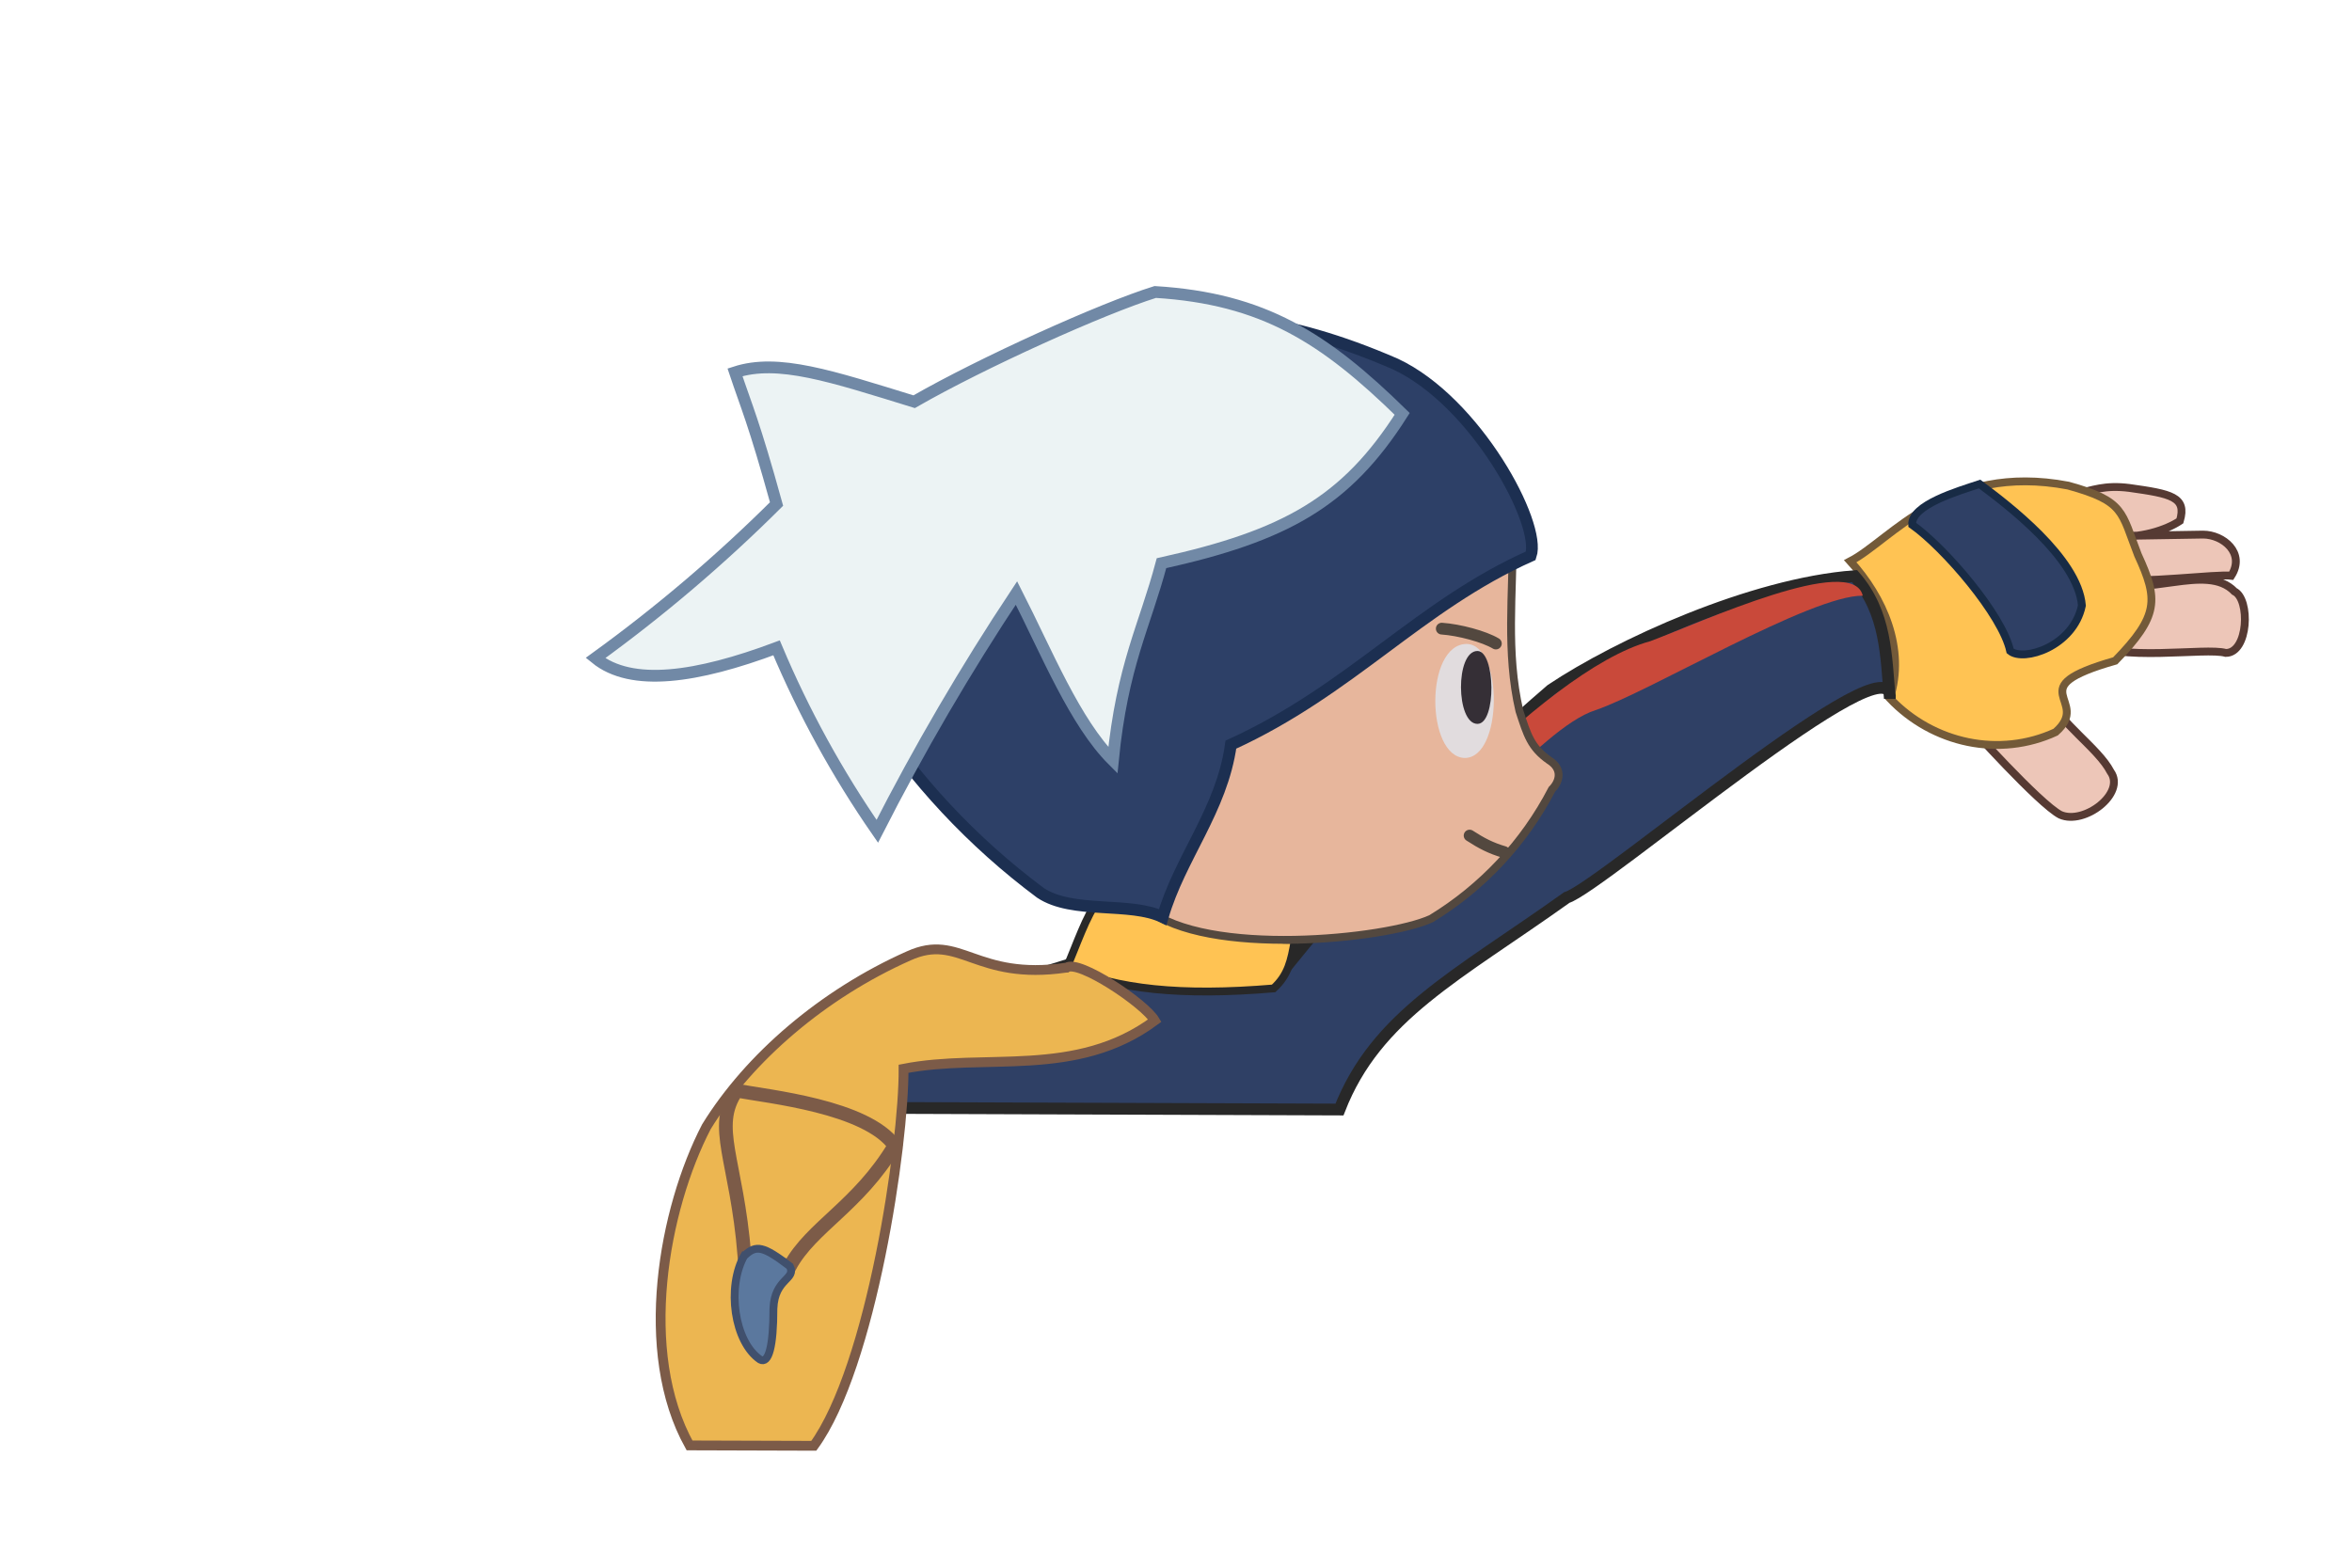
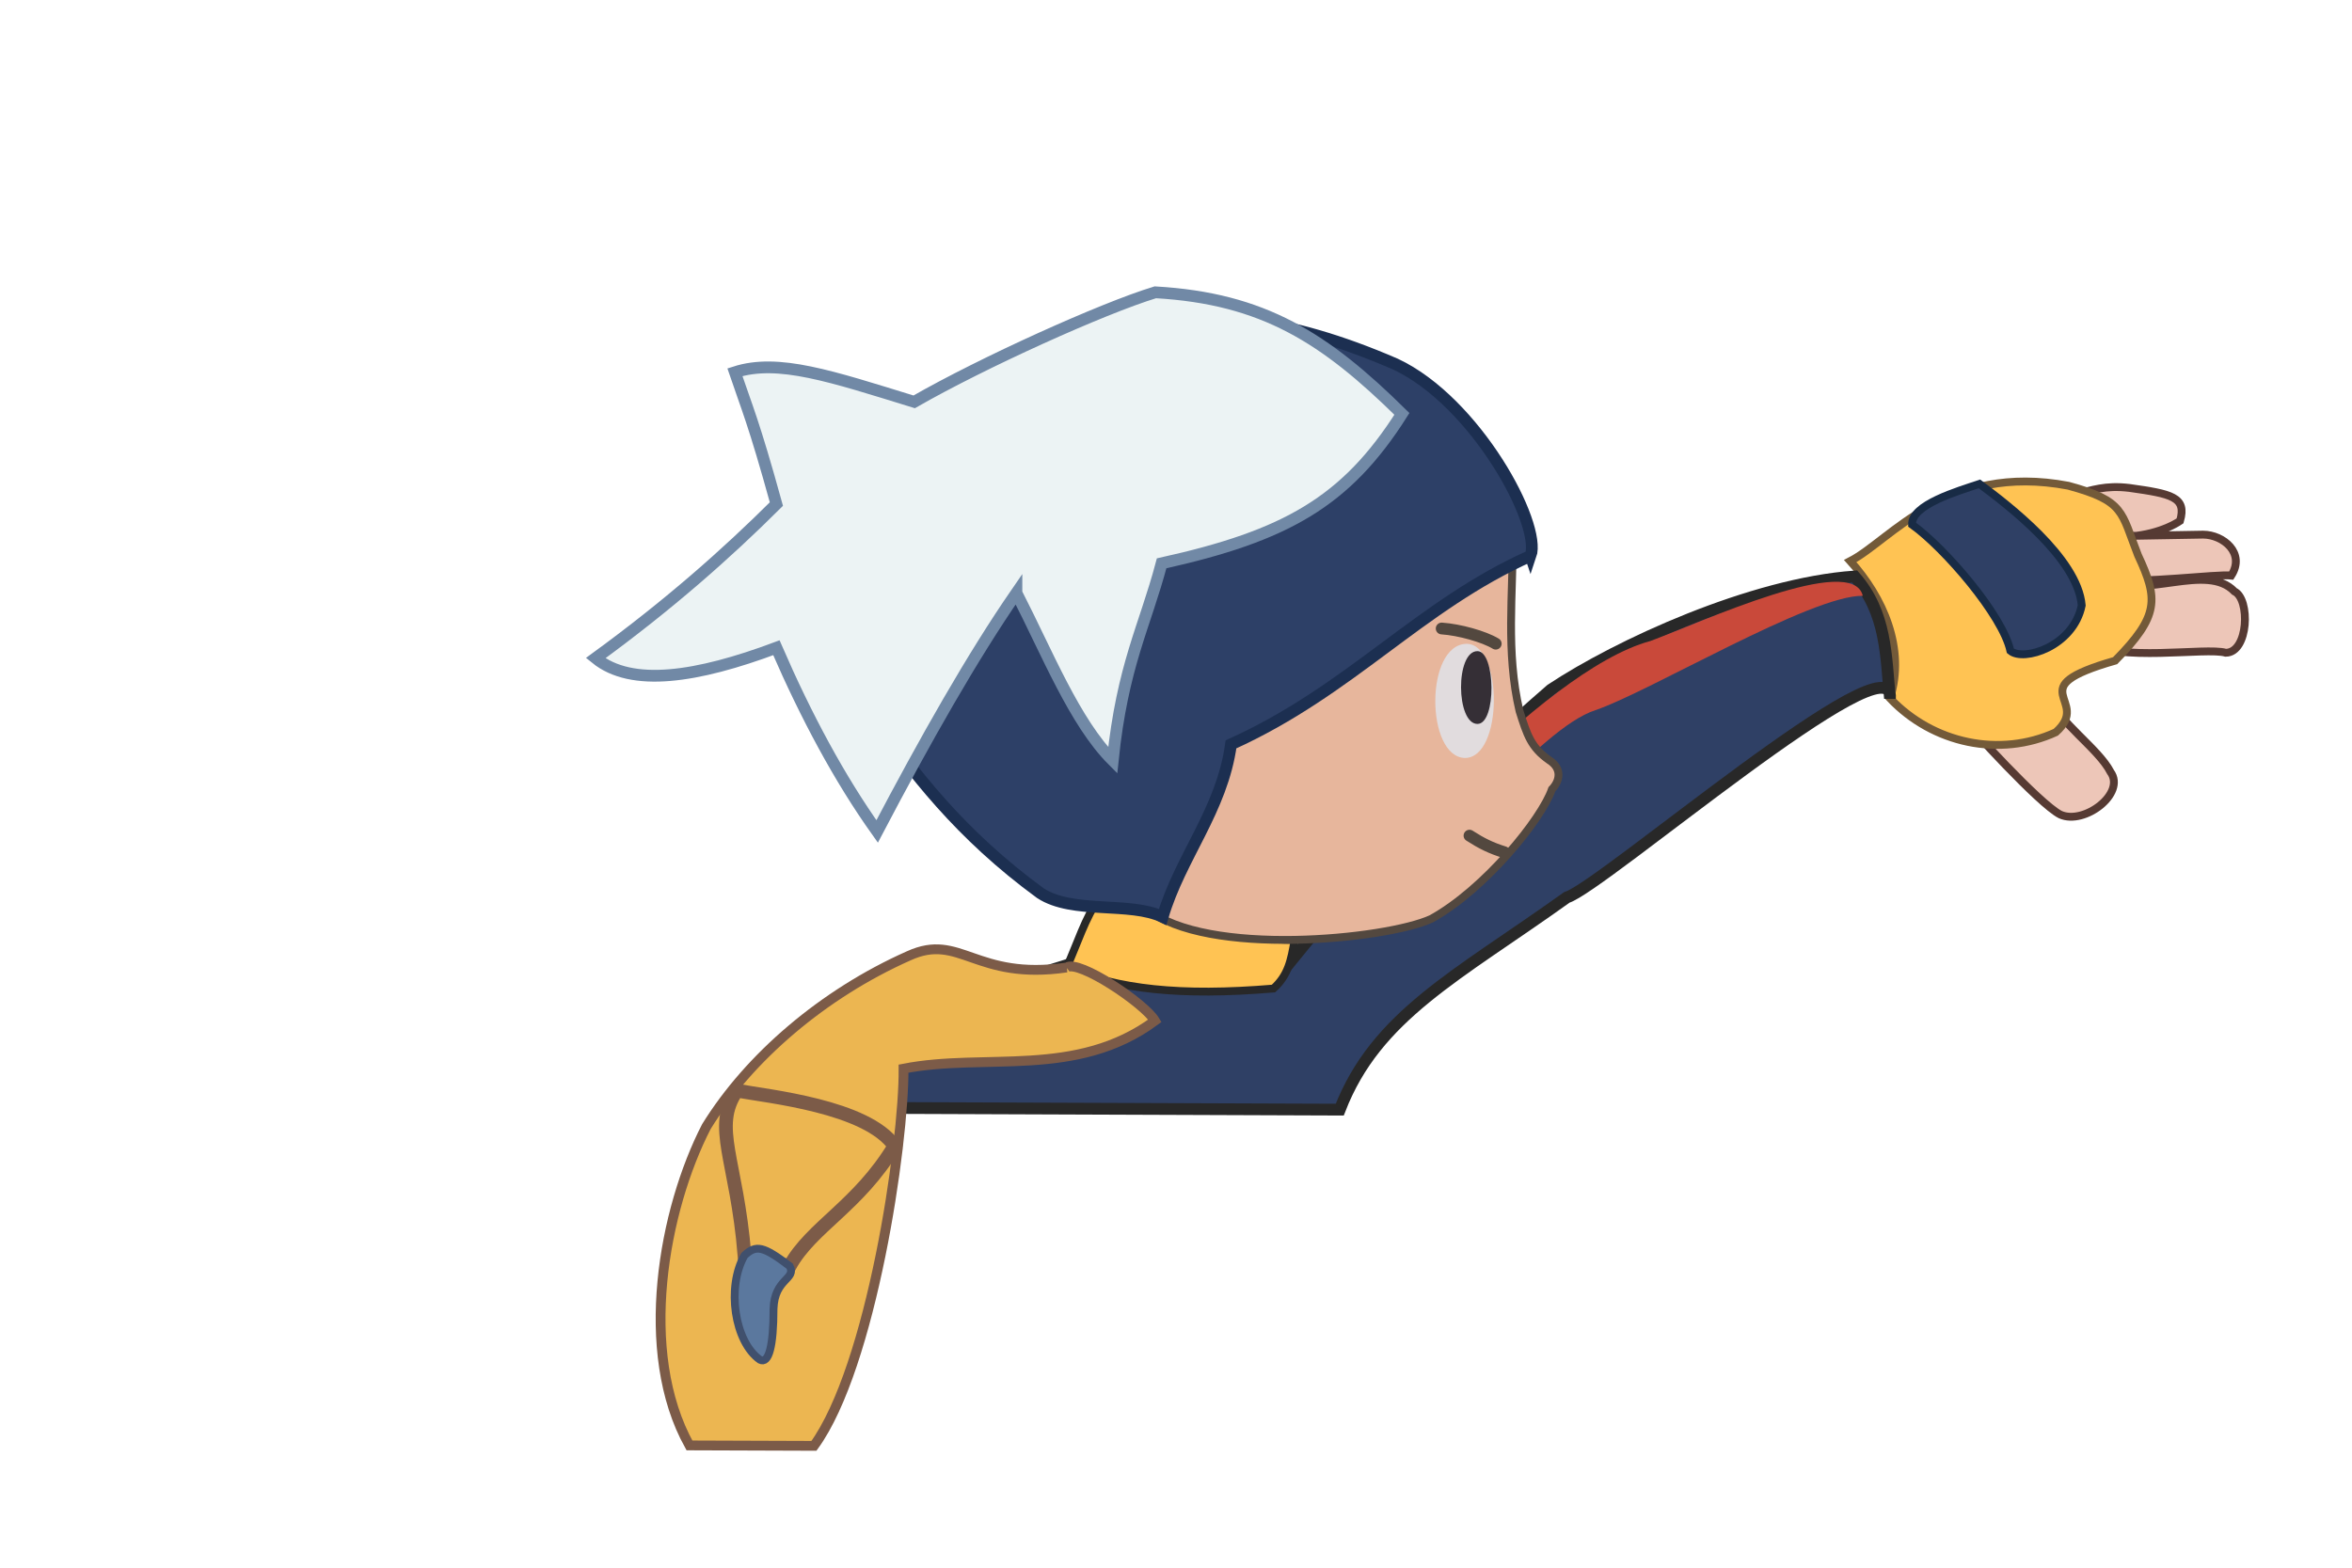
- <svg xmlns="http://www.w3.org/2000/svg" viewBox="0 0 600 400" height="400mm" width="600mm">
-   <path d="M502.1 184.9s18.1 20.2 23.5 23c6.1 2.7 16.8-5.5 12.8-11-3.1-6-13.2-12.6-15.9-19.3l9.5-13.9c8.3 5.4 30.7 1.4 35.8 2.9 5.8 0 6.3-13.7 2.2-15.7-7.2-7.5-23 2.2-33.1-3 10.1 1 28.7-1.5 32.3-1 3.7-5.8-2.1-10.5-7.2-10.5l-24.2.4c8.3.8 15-1.7 18.3-3.9 1.8-6.1-2.2-6.9-12.9-8.4-6.3-.8-9.4.6-13.6 1.5z" fill="#edc6b8" stroke="#563a33" stroke-width="2" />
-   <path d="M472 143.2c8.4 9.2 14.2 22.3 10.1 35 11 11.6 28 15.2 42.3 8.6 9.4-8.3-9.7-11.1 15.2-18.2 11.2-11.5 11-15.7 5.8-27-4.3-11-3.3-13.7-17.8-17.7-31-5.9-45.3 14-55.6 19.3z" fill="#ffc353" stroke="#735a39" stroke-width="2" />
-   <path d="M487.8 133.9c8.3 5.9 23 23 25 32.2 3.4 2.8 16.1-1.1 18.3-11.6-1-12.1-19.1-25.8-26.1-31-5.4 1.8-17.5 5.3-17.2 10.4z" fill="#2f4065" stroke="#182b45" stroke-width="2" />
-   <path d="M240.5 261.5c8.3-9.5 22.7-12.1 34.3-16.1a74.7 74.7 0 0 0 53.3 1.3c25.4-31.4 44.7-51 67.6-70.7 17.2-11.5 51.1-27 77.4-29 8.2 9.4 8 20.4 9 31.2 1.5-16.5-73.6 48.1-82.4 50.8-28 20-48.6 30-58 54.1l-112.6-.4c-2-11 6.2-15 11.4-21.2z" fill="#2f4065" stroke="#282828" stroke-width="3" />
-   <path d="M354.5 226.6c13.6-8.3 38.1-40.8 52.5-45.4 13.7-4.6 55-29.4 68.2-29.2-2.6-11-41.1 6.7-54.2 11.6-28.2 7.6-74.4 62.1-80 69.5 2.6-.4 11.2-4.8 13.5-6.5z" fill="#c9493a" />
-   <path d="M280.3 229.5c-3.2 4-5.8 12-8.2 17.4 12.9 5.5 29 7.3 52.8 5.3 3.7-3.4 4.5-7 5.4-12.4-13 .2-30.6-5-50-10.3z" fill="#ffc353" stroke="#282828" stroke-width="2" />
-   <path d="M272 246.9c-23.3 3.4-27-9-40.2-3-21.8 9.7-40.7 25.9-51.6 43.6-10.9 21-17.6 57.4-4.3 81.3l31.7.1c14.7-20.2 23-77 22.9-96.2 20.8-4.1 44 2.6 64.1-12.3-2.6-4.4-19.5-15.7-22.5-13.5z" fill="#ecb651" stroke="#7c5b48" stroke-width="2.5" />
-   <path d="M188 278.3c8 1.5 33 4 40.2 14-9.2 15.4-21.2 20.7-26.7 30.8l-11.6-2.8c-2-24.5-8.3-32.7-2-42z" fill="none" stroke="#7c5b48" stroke-width="3.5" />
-   <path d="M190 320.3c2.9-2.7 4.7-2.4 11.5 2.8 1.7 3.4-3.9 3-4.2 10.8 0 9.6-1.2 14.2-3.4 13-6.6-4.5-8.6-18.5-4-26.6z" fill="#5b789e" stroke="#40506d" stroke-width="2" />
-   <path d="M292.6 231.9c15.1 12.4 61 7.8 72.5 2.5a83.9 83.9 0 0 0 30.8-33c2-2 2.8-5.2-.7-7.4-4.7-3.3-5.6-6.5-7.6-12.6-3.5-15.1-1.6-30-1.7-44.5l-69.5 29.5z" fill="#e7b69c" stroke="#53483f" stroke-width="2" />
-   <path d="M390.5 141.8c2.8-8.1-14-39.3-34.5-48.9-28.5-12.4-48.9-13.4-65.5-10.4-22.2 4-65.1 28.8-75 50.8-6.2 16-2 33.3 6 47.5a180.7 180.7 0 0 0 43.9 47c8.2 5.5 23 2.2 31.2 6.2 4.4-15.2 15.1-27.3 17.4-44 30.7-14 48-35.5 76.5-48.2z" fill="#2d4067" stroke="#1c2f51" stroke-width="3" />
-   <path d="M259.3 151.3a615.1 615.1 0 0 0-35.5 60.8 257.5 257.5 0 0 1-25.7-46.8c-20.3 7.6-37 10.1-46.2 2.6a387.9 387.9 0 0 0 46.2-39.3c-5.8-21-7.7-24.9-10.6-33.6 11-3.6 24.6 1 45.7 7.5 17.4-10 48-23.8 61.5-28 27.6 1.7 43.2 11.7 63 31.1-14.3 22.5-29.8 31.1-61.4 38.1-4.3 16.2-10 26-12.4 50.3-9.7-9.7-16.8-27.4-24.6-42.7z" fill="#ecf3f4" stroke="#7189a6" stroke-width="3" />
-   <path d="M373.7 193.4c-10-.2-10.3-29.1.5-29.1 9.3.3 9.2 29-.5 29.1z" fill="#e1dcde" />
-   <path d="M376.9 166.1c4.6 0 4.9 18.6 0 18.6-5.5 0-5.7-18.6 0-18.6z" fill="#352f36" />
-   <path d="M374.9 213.2c3.1 2 5.4 3.2 8.8 4.2M381.6 164.2c-3-1.8-9.4-3.5-13.8-3.8" fill="none" stroke="#53483f" stroke-width="3" stroke-linecap="round" />
+ <svg xmlns="http://www.w3.org/2000/svg" id="svg8" version="1.1" viewBox="0 0 600 400" height="400mm" width="600mm">
+   <defs id="defs2" />
+   <g style="display:inline" transform="translate(0,103)" id="layer1">
+     <path id="path991" d="m 502.11,81.862 c -0.088,0.097 18.085,20.26 23.491,22.987 6.098,2.743 16.783,-5.412 12.798,-10.876 -3.097,-5.994 -13.193,-12.654 -15.893,-19.408 l 9.447,-13.854 c 8.328,5.401 30.782,1.36 35.84,2.843 5.842,-0.038 6.308,-13.68 2.214,-15.656 -7.161,-7.449 -22.96,2.193 -33.134,-2.981 10.138,1.025 28.705,-1.522 32.33,-1.06 3.7,-5.769 -2.12,-10.424 -7.159,-10.448 l -24.194,0.42 c 8.227,0.759 14.992,-1.71 18.287,-3.931 1.773,-6.105 -2.232,-6.892 -12.904,-8.398 -6.301,-0.758 -9.459,0.627 -13.621,1.495 z" style="display:inline;fill:#edc6b8;fill-opacity:1;stroke:#563a33;stroke-width:2;stroke-linecap:butt;stroke-linejoin:miter;stroke-miterlimit:4;stroke-dasharray:none;stroke-opacity:1" />
+     <path id="path994" d="m 471.995,40.16 c 8.401,9.254 14.204,22.385 10.142,35.018 10.962,11.583 28.044,15.193 42.304,8.659 9.408,-8.378 -9.756,-11.147 15.139,-18.269 11.243,-11.427 11.067,-15.698 5.83,-26.899 -4.354,-11.074 -3.314,-13.804 -17.763,-17.733 -31.033,-5.902 -45.385,13.94 -55.652,19.224 z" style="display:inline;fill:#ffc353;fill-opacity:1;stroke:#735a39;stroke-width:2;stroke-linecap:butt;stroke-linejoin:miter;stroke-miterlimit:4;stroke-dasharray:none;stroke-opacity:1" />
+     <path id="path996" d="m 487.787,30.873 c 8.264,5.908 23.074,23.072 25.069,32.187 3.333,2.821 16.039,-1.06 18.197,-11.594 -1.016,-12.104 -19.093,-25.805 -26.084,-31 -5.395,1.812 -17.515,5.32 -17.182,10.406 z" style="display:inline;fill:#2f4065;fill-opacity:1;stroke:#182b45;stroke-width:2;stroke-linecap:butt;stroke-linejoin:miter;stroke-miterlimit:4;stroke-dasharray:none;stroke-opacity:1" />
+     <path id="path1643" d="m 240.454,158.535 c 8.366,-9.502 22.734,-12.133 34.349,-16.17 12.441,5.89 36.613,8.422 53.343,1.309 25.359,-31.339 44.642,-50.915 67.515,-70.721 17.224,-11.429 51.172,-26.98 77.457,-28.863 8.219,9.32 7.951,20.338 9.019,31.089 1.468,-16.458 -73.635,48.145 -82.412,50.779 -28.101,20.117 -48.636,30.118 -57.955,54.17 l -112.666,-0.421 c -1.997,-11.013 6.149,-15.084 11.35,-21.171 z" style="display:inline;fill:#2f4065;fill-opacity:1;stroke:#282828;stroke-width:3;stroke-linecap:butt;stroke-linejoin:miter;stroke-miterlimit:4;stroke-dasharray:none;stroke-opacity:1" />
+     <path id="path1645" d="m 354.53,123.612 c 13.617,-8.298 38.066,-40.774 52.457,-45.409 13.707,-4.638 55.054,-29.389 68.215,-29.176 -2.646,-11.113 -41.138,6.693 -54.166,11.522 -28.231,7.607 -74.476,62.153 -79.965,69.598 2.555,-0.459 11.168,-4.837 13.459,-6.536 z" style="display:inline;fill:#c9493a;fill-opacity:1;stroke:none;stroke-width:0.265;stroke-linecap:butt;stroke-linejoin:miter;stroke-miterlimit:4;stroke-dasharray:none;stroke-opacity:1" />
+     <path id="path1641" d="m 280.31,126.456 c -3.204,4.022 -5.779,12.097 -8.221,17.407 12.884,5.534 28.944,7.362 52.778,5.367 3.753,-3.418 4.492,-7.095 5.395,-12.436 -13.001,0.227 -30.609,-5.01 -49.953,-10.338 z" style="display:inline;fill:#ffc353;fill-opacity:1;stroke:#282828;stroke-width:2;stroke-linecap:butt;stroke-linejoin:miter;stroke-miterlimit:4;stroke-dasharray:none;stroke-opacity:1" />
+     <path id="path1647" d="m 272.089,143.863 c -23.357,3.389 -27.123,-8.982 -40.27,-2.983 -21.785,9.68 -40.717,25.917 -51.616,43.571 -10.883,21.091 -17.633,57.417 -4.323,81.351 l 31.755,0.113 c 14.675,-20.212 22.978,-76.996 22.863,-96.242 20.83,-4.086 44.079,2.588 64.129,-12.228 -2.659,-4.441 -19.489,-15.738 -22.54,-13.582 z" style="display:inline;fill:#ecb651;fill-opacity:1;stroke:#7c5b48;stroke-width:2.5;stroke-linecap:butt;stroke-linejoin:miter;stroke-miterlimit:4;stroke-dasharray:none;stroke-opacity:1" />
+     <path id="path1649" d="m 187.96,175.282 c 8.034,1.471 33.127,3.981 40.222,14.107 -9.217,15.328 -21.183,20.615 -26.729,30.666 l -11.528,-2.735 c -2.003,-24.508 -8.333,-32.682 -1.965,-42.038 z" style="display:inline;fill:none;stroke:#7c5b48;stroke-width:3.5;stroke-linecap:butt;stroke-linejoin:miter;stroke-miterlimit:4;stroke-dasharray:none;stroke-opacity:1" />
+     <path id="path1651" d="m 189.924,217.32 c 2.972,-2.761 4.759,-2.403 11.528,2.735 1.788,3.4 -3.857,3.085 -4.125,10.868 0.001,9.586 -1.21,14.154 -3.456,13.03 -6.528,-4.596 -8.584,-18.573 -3.947,-26.633 z" style="display:inline;fill:#5b789e;fill-opacity:1;stroke:#40506d;stroke-width:2;stroke-linecap:butt;stroke-linejoin:miter;stroke-miterlimit:4;stroke-dasharray:none;stroke-opacity:1" />
+     <path id="path1610" d="m 292.554,128.895 c 15.153,12.392 61.043,7.851 72.571,2.551 13.693,-7.552 28.179,-25.5 30.777,-33.072 1.941,-2.001 2.751,-5.198 -0.681,-7.399 -4.676,-3.292 -5.651,-6.429 -7.594,-12.557 -3.542,-15.145 -1.62,-29.936 -1.714,-44.49 l -69.548,29.482 z" style="display:inline;fill:#e7b69c;fill-opacity:1;stroke:#53483f;stroke-width:2;stroke-linecap:butt;stroke-linejoin:miter;stroke-miterlimit:4;stroke-dasharray:none;stroke-opacity:1" />
+     <path id="path1608" d="m 390.468,38.818 c 2.839,-8.167 -14.048,-39.331 -34.478,-48.91 -28.492,-12.372 -48.875,-13.457 -65.481,-10.424 -22.181,4.079 -65.143,28.827 -75.103,50.781 -6.115,16.095 -1.891,33.348 6.147,47.574 11.1,16.22 23.575,32.228 43.832,47.039 8.241,5.439 22.961,2.082 31.204,6.08 4.452,-15.198 15.158,-27.223 17.439,-44.033 30.63,-13.842 48.033,-35.431 76.439,-48.109 z" style="display:inline;fill:#2d4067;fill-opacity:1;stroke:#1c2f51;stroke-width:3;stroke-linecap:butt;stroke-linejoin:miter;stroke-miterlimit:4;stroke-dasharray:none;stroke-opacity:1" />
+     <path id="path1606" d="M 259.292,48.292 C 248.007,64.664 236.052,85.736 223.762,109.146 214.14,95.631 205.666,79.821 198.06,62.277 177.78,69.853 161.168,72.426 151.946,64.923 170.693,51.257 185.342,38.274 198.06,25.613 192.292,4.693 190.437,0.728 187.476,-8.027 c 11.049,-3.566 24.622,1.061 45.735,7.56 17.415,-9.996 48.029,-23.849 61.515,-27.951 27.579,1.583 43.209,11.604 62.904,31.021 -14.254,22.488 -29.694,31.123 -61.297,38.13 -4.284,16.19 -9.977,26.038 -12.473,50.271 -9.702,-9.699 -16.725,-27.437 -24.568,-42.711 z" style="display:inline;fill:#ecf3f4;fill-opacity:1;stroke:#7189a6;stroke-width:3;stroke-linecap:butt;stroke-linejoin:miter;stroke-miterlimit:4;stroke-dasharray:none;stroke-opacity:1" />
+     <path id="path1612" d="m 373.747,90.401 c -10.105,-0.19 -10.318,-29.12 0.475,-29.132 9.255,0.289 9.207,29.028 -0.475,29.132 z" style="display:inline;fill:#e1dcde;fill-opacity:1;stroke:none;stroke-width:0.249px;stroke-linecap:butt;stroke-linejoin:miter;stroke-opacity:1" />
+     <path id="path1614" d="m 376.899,63.139 c 4.645,0.003 4.892,18.593 0,18.575 -5.485,-0.011 -5.672,-18.574 0,-18.575 z" style="display:inline;fill:#352f36;fill-opacity:1;stroke:none;stroke-width:0.278px;stroke-linecap:butt;stroke-linejoin:miter;stroke-opacity:1" />
+     <path id="path1637" d="m 374.867,110.215 c 3.133,2.01 5.467,3.159 8.874,4.223" style="display:inline;fill:none;stroke:#53483f;stroke-width:3;stroke-linecap:round;stroke-linejoin:miter;stroke-miterlimit:4;stroke-dasharray:none;stroke-opacity:1" />
+     <path id="path1635" d="m 381.567,61.237 c -2.996,-1.819 -9.322,-3.58 -13.796,-3.874" style="display:inline;fill:none;fill-opacity:1;stroke:#53483f;stroke-width:3;stroke-linecap:round;stroke-linejoin:miter;stroke-miterlimit:4;stroke-dasharray:none;stroke-opacity:1" />
+   </g>
</svg>
